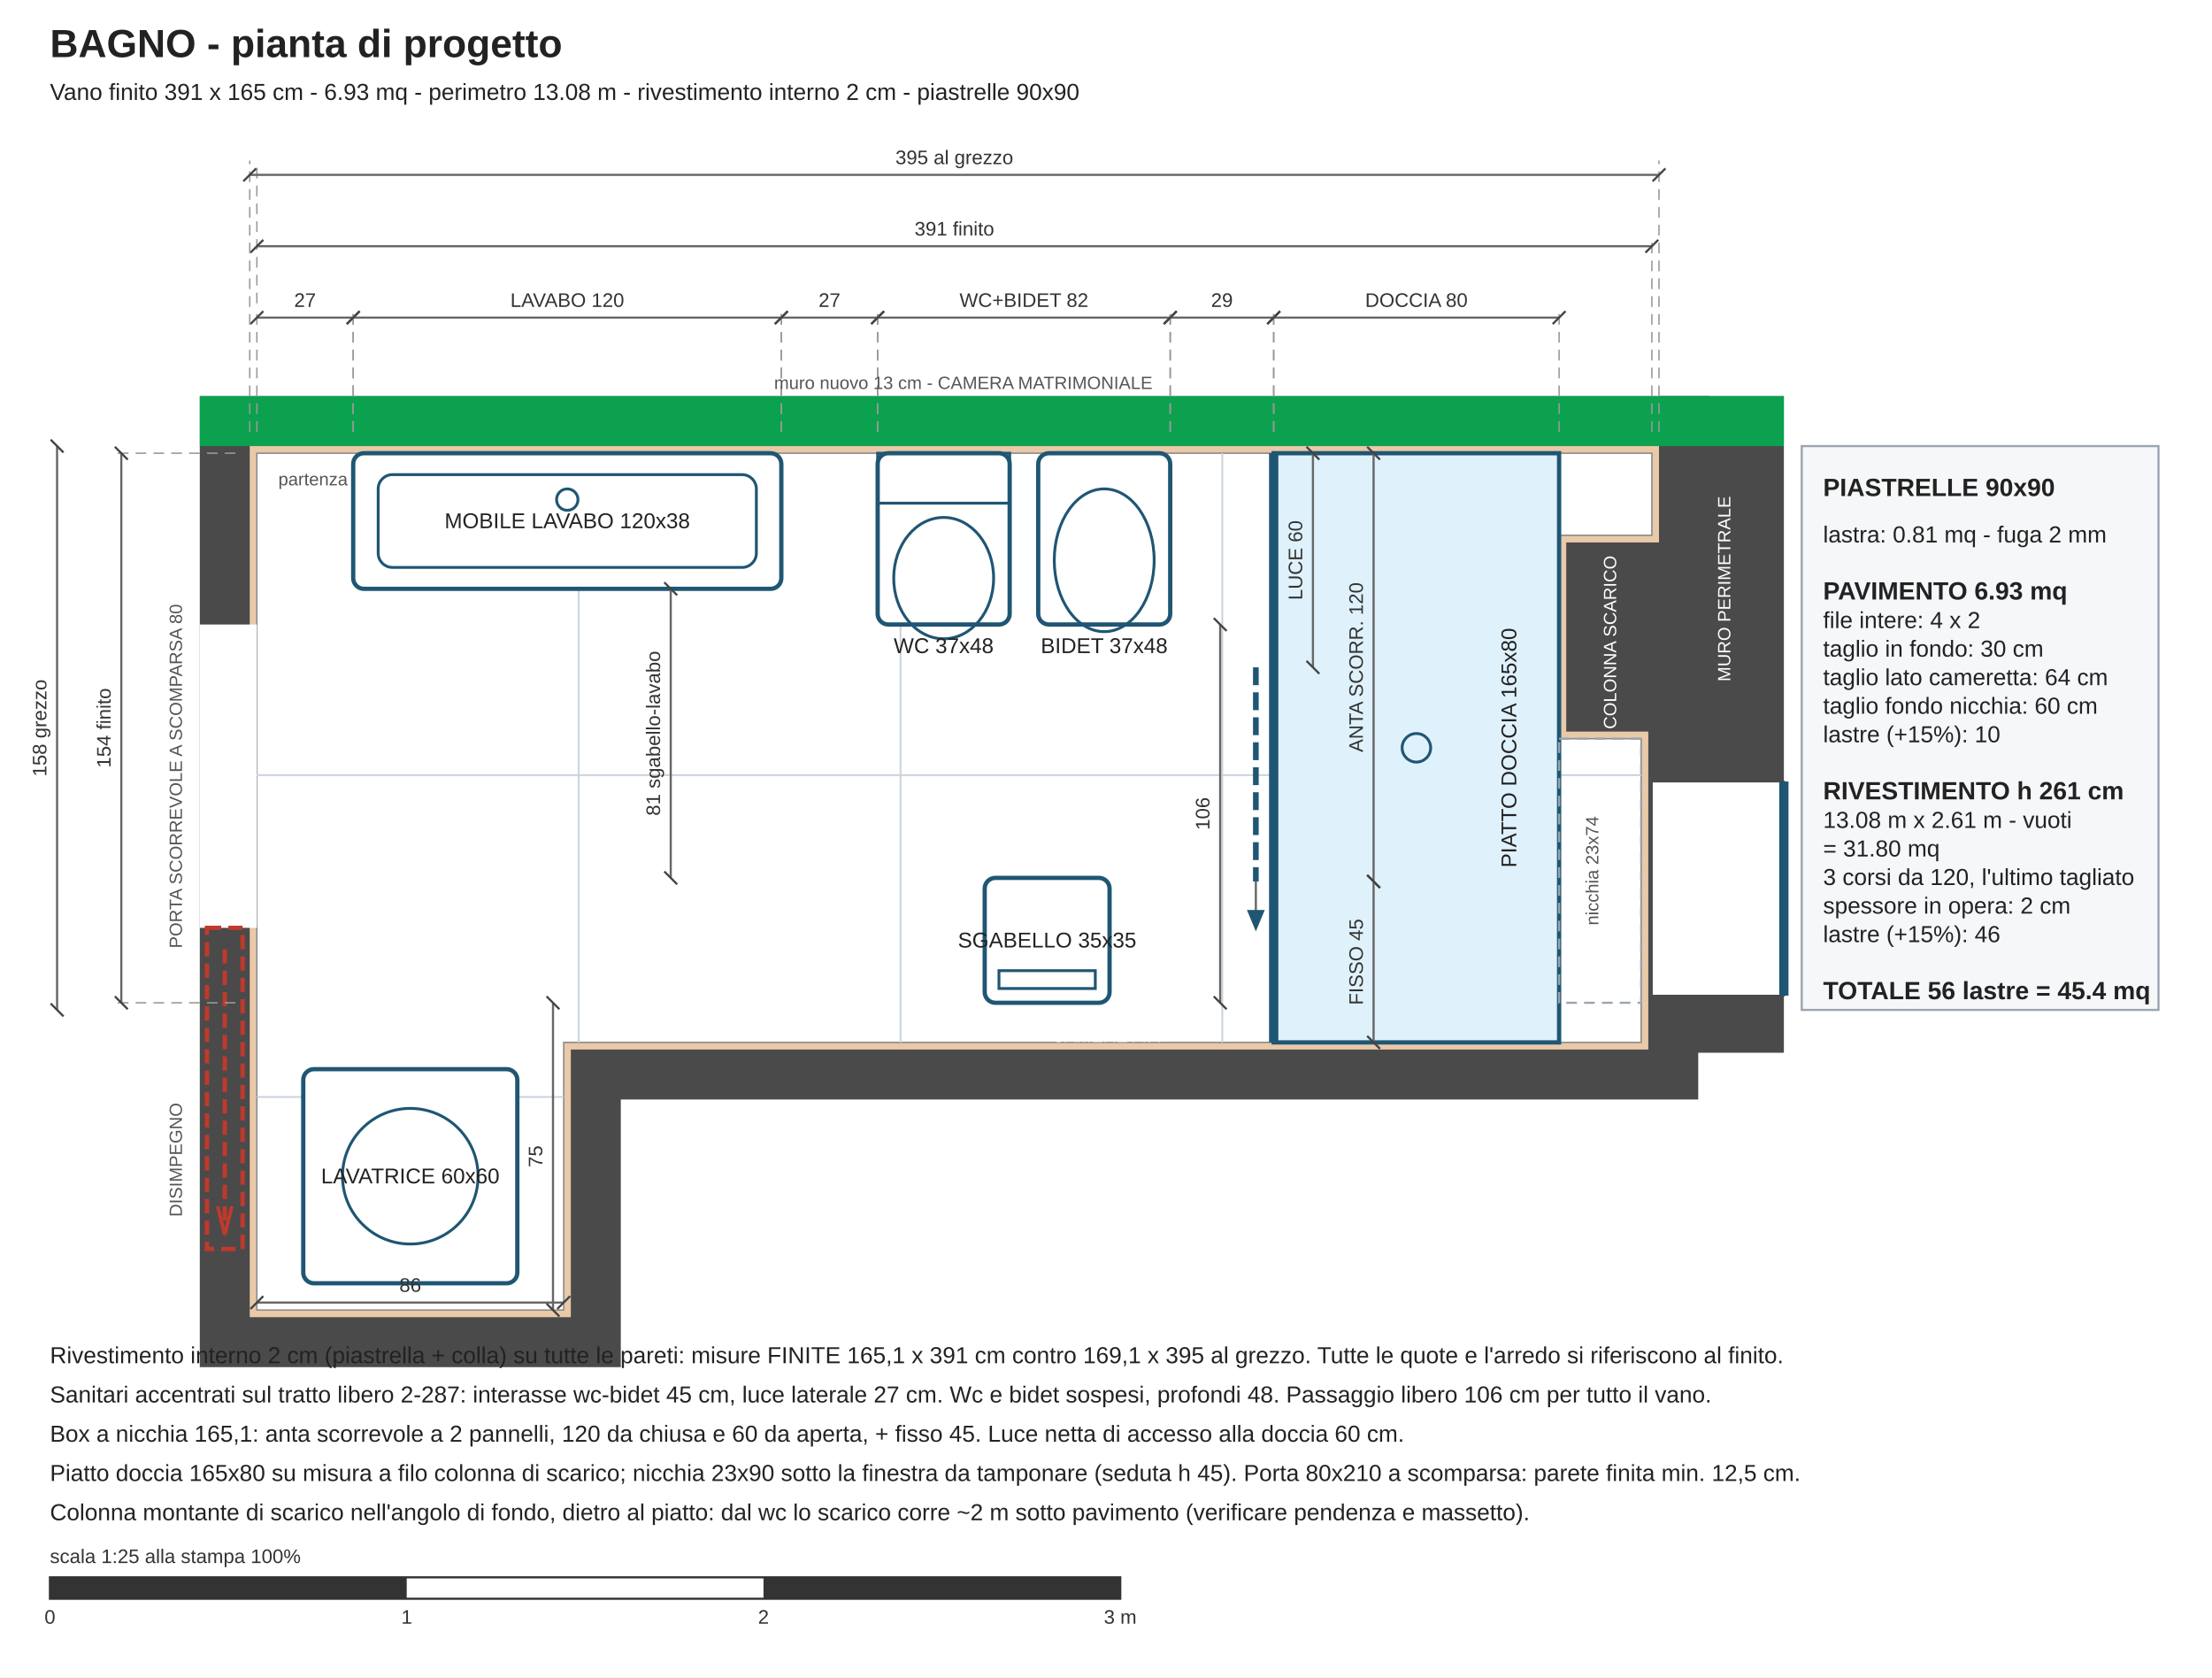
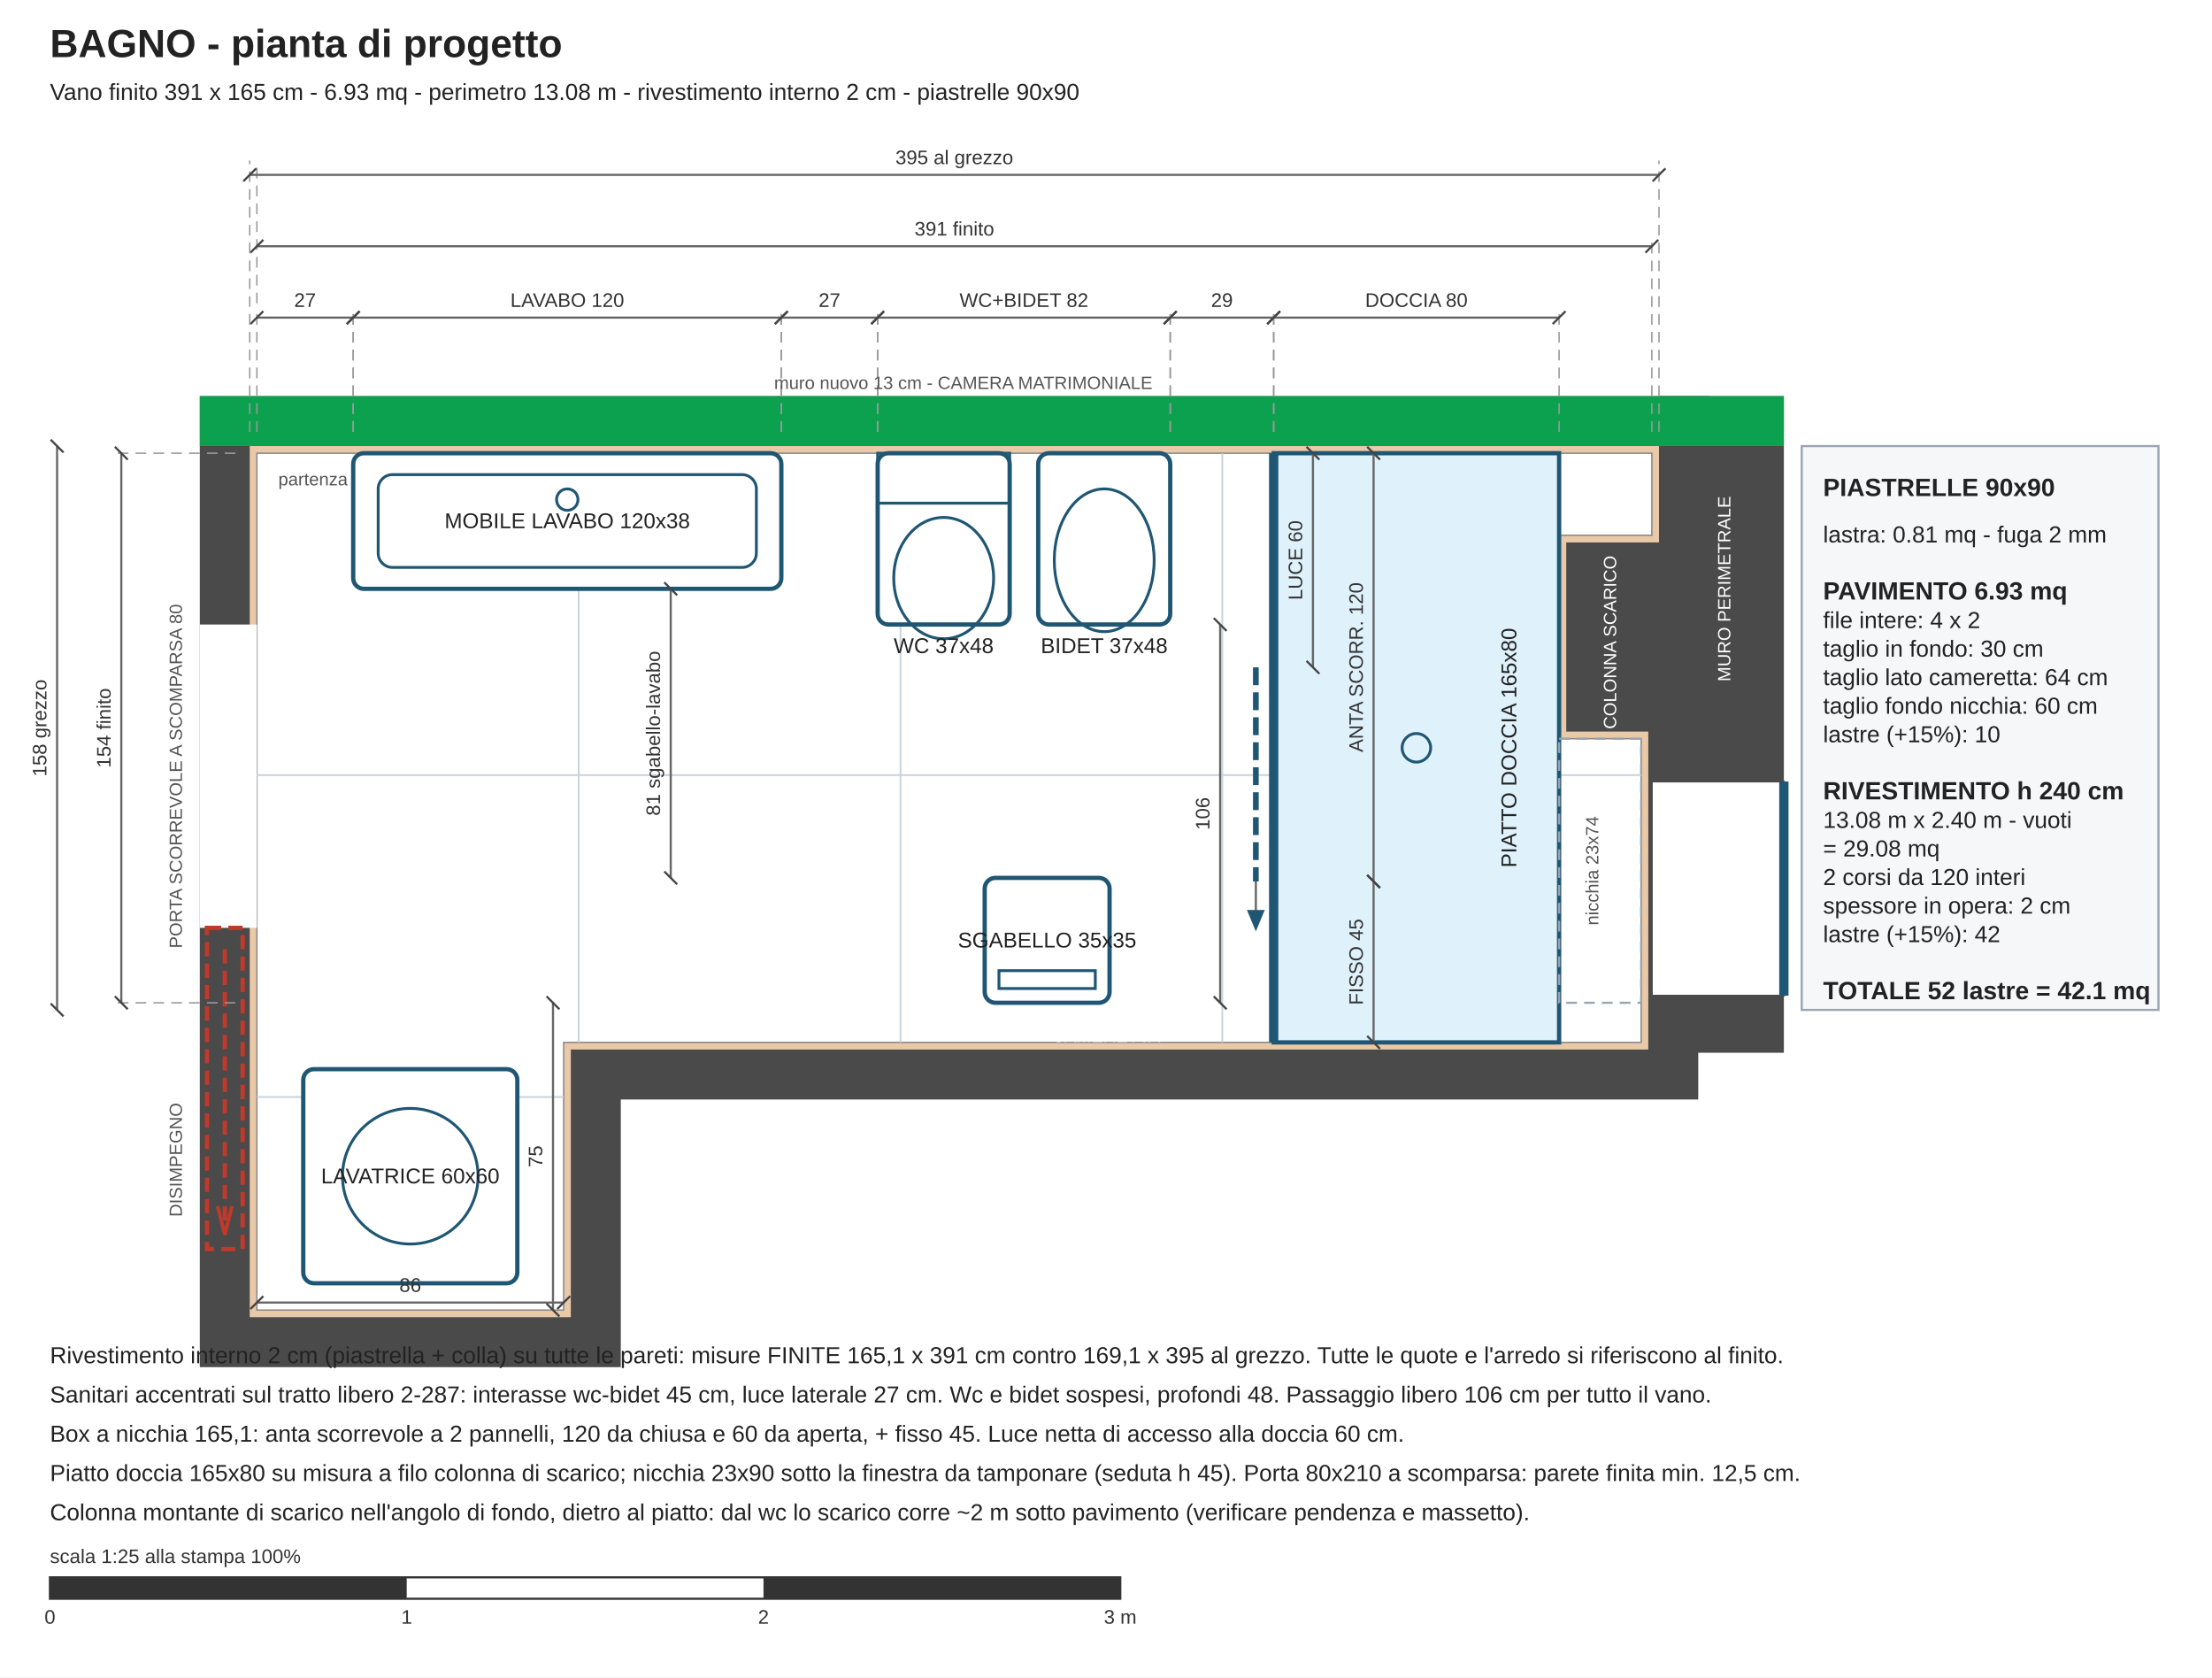
<svg xmlns="http://www.w3.org/2000/svg" width="24.80cm" height="18.80cm" viewBox="0 0 620 470">
  <defs>
    <marker id="tick" markerWidth="8" markerHeight="8" refX="4" refY="4" orient="auto">
      <line x1="1" y1="7" x2="7" y2="1" stroke="#444" stroke-width="1" />
    </marker>
    <style>
text { font-family: Arial, Helvetica, sans-serif; fill: #222; }
.t1 { font-size: 11px; font-weight: bold; }
.t2 { font-size: 6.5px; }
.t3 { font-size: 7px; font-weight: bold; }
.lbl { font-size: 6px; }
.lbls { font-size: 5px; fill: #555; }
.lblw { font-size: 5px; fill: #ffffff; }
.dim { font-size: 5.5px; fill: #333; }
.dl { stroke: #666; stroke-width: 0.6; }
.ext { stroke: #999; stroke-width: 0.4; stroke-dasharray: 3 2; }
.tile { stroke: #c9d3dc; stroke-width: 0.5; }
.riv { fill: #e9c9a8; stroke: none; }
.fix { fill: #ffffff; stroke: #1f5673; stroke-width: 1.2; }
.fixl { fill: none; stroke: #1f5673; stroke-width: 0.8; }
.glass { stroke: #1f5673; stroke-width: 2.6; }
.leaf { stroke: #1f5673; stroke-width: 1.6; stroke-dasharray: 5 2; }
.door { stroke: #c0392b; stroke-width: 1.2; stroke-dasharray: 4 2; fill: none; }
</style>
  </defs>
  <rect x="0.00" y="0.00" width="620.00" height="470.00" class="" fill="#ffffff" />
  <text x="14.00" y="16.00" class="t1" text-anchor="start">BAGNO - pianta di progetto</text>
  <text x="14.00" y="28.00" class="t2" text-anchor="start">Vano finito 391 x 165 cm - 6.93 mq - perimetro 13.08 m - rivestimento interno 2 cm - piastrelle 90x90</text>
  <g transform="translate(70,125)">
    <polygon points="-14.00,-14.00 409.00,-14.00 409.00,41.00 383.00,41.00 383.00,66.00 406.00,66.00 406.00,183.10 104.00,183.10 104.00,258.10 -14.00,258.10" fill="#4a4a4a" />
    <rect x="369.00" y="27.00" width="26.00" height="53.00" class="" fill="#4a4a4a" />
    <rect x="395.00" y="-14.00" width="35.00" height="184.00" class="" fill="#4a4a4a" />
    <rect x="-14.00" y="-14.00" width="444.00" height="14.00" class="" fill="#00b050" opacity="0.85" />
    <polygon points="0.00,0.00 395.00,0.00 395.00,27.00 369.00,27.00 369.00,80.00 392.00,80.00 392.00,169.10 90.00,169.10 90.00,244.10 0.00,244.10" class="riv" />
    <polygon points="2.00,2.00 393.00,2.00 393.00,25.00 367.00,25.00 367.00,82.00 390.00,82.00 390.00,167.10 88.00,167.10 88.00,242.10 2.00,242.10" fill="#ffffff" stroke="#8a8a8a" stroke-width="0.4" />
    <line x1="92.20" y1="2.00" x2="92.20" y2="167.10" class="tile" />
    <line x1="182.40" y1="2.00" x2="182.40" y2="167.10" class="tile" />
    <line x1="272.60" y1="2.00" x2="272.60" y2="167.10" class="tile" />
    <line x1="362.80" y1="2.00" x2="362.80" y2="167.10" class="tile" />
    <line x1="2.00" y1="92.20" x2="390.00" y2="92.20" class="tile" />
    <line x1="2.00" y1="182.40" x2="88.00" y2="182.40" class="tile" />
    <text x="8.00" y="11.00" class="lbls" text-anchor="start">partenza posa</text>
    <rect x="393.00" y="94.00" width="37.00" height="60.00" class="" fill="#ffffff" stroke="#4a4a4a" stroke-width="0.5" />
    <line x1="430.00" y1="94.00" x2="430.00" y2="154.00" class="glass" />
    <text x="405.00" y="124.00" class="lblw" text-anchor="middle" transform="rotate(-90 405.00 124.00)">FINESTRA 60</text>
    <rect x="-14.00" y="50.00" width="16.00" height="85.00" class="" fill="#ffffff" />
    <rect x="-12.00" y="135.00" width="10.00" height="90.00" class="door" />
    <line x1="-7.00" y1="141.00" x2="-7.00" y2="219.00" class="door" />
    <path d="M -9.0,213 L -7.0,221 L -5.0,213" fill="none" stroke="#c0392b" stroke-width="1" />
    <text x="-19.00" y="92.50" class="lbls" text-anchor="middle" transform="rotate(-90 -19.00 92.50)">PORTA SCORREVOLE A SCOMPARSA 80</text>
    <rect x="29.00" y="2.00" width="120.00" height="38.00" class="fix" rx="3" />
    <rect x="36.00" y="8.00" width="106.00" height="26.00" class="fixl" rx="4" />
    <circle cx="89.0" cy="15.0" r="3" class="fixl" />
    <text x="89.00" y="23.00" class="lbl" text-anchor="middle">MOBILE LAVABO 120x38</text>
    <rect x="176.00" y="2.00" width="37.00" height="48.00" class="fix" rx="3" />
    <rect x="176.00" y="2.00" width="37.00" height="14.00" class="fixl" />
    <ellipse cx="194.5" cy="37" rx="14" ry="17" class="fixl" />
    <text x="194.50" y="58.00" class="lbl" text-anchor="middle">WC 37x48</text>
    <rect x="221.00" y="2.00" width="37.00" height="48.00" class="fix" rx="3" />
    <ellipse cx="239.5" cy="32" rx="14" ry="20" class="fixl" />
    <text x="239.50" y="58.00" class="lbl" text-anchor="middle">BIDET 37x48</text>
    <rect x="287.00" y="2.00" width="80.00" height="165.10" class="" fill="#dff1fb" stroke="#1f5673" stroke-width="1.2" />
    <circle cx="327.0" cy="84.55" r="4" class="fixl" />
    <text x="355.00" y="84.55" class="lbl" text-anchor="middle" transform="rotate(-90 355.00 84.55)">PIATTO DOCCIA 165x80</text>
    <rect x="206.00" y="121.00" width="35.00" height="35.00" class="fix" rx="3" />
    <rect x="210.00" y="147.00" width="27.00" height="5.00" class="fixl" />
    <text x="223.50" y="140.50" class="lbl" text-anchor="middle">SGABELLO 35x35</text>
    <rect x="15.00" y="174.60" width="60.00" height="60.00" class="fix" rx="3" />
    <circle cx="45.0" cy="204.6" r="19" class="fixl" />
    <text x="45.00" y="206.60" class="lbl" text-anchor="middle">LAVATRICE 60x60</text>
    <line x1="287.00" y1="2.00" x2="287.00" y2="167.10" class="glass" />
    <line x1="282.00" y1="62.00" x2="282.00" y2="122.00" class="leaf" />
    <line x1="282.00" y1="122.00" x2="282.00" y2="134.00" class="dl" />
    <path d="M 282,136 l -2.5,-6 l 5,0 Z" fill="#1f5673" />
    <line x1="298.00" y1="2.00" x2="298.00" y2="62.00" class="dl" marker-start="url(#tick)" marker-end="url(#tick)" />
    <text x="295.00" y="32.00" class="dim" text-anchor="middle" transform="rotate(-90 295.00 32.00)">LUCE 60</text>
    <line x1="315.00" y1="2.00" x2="315.00" y2="122.00" class="dl" marker-start="url(#tick)" marker-end="url(#tick)" />
    <text x="312.00" y="62.00" class="dim" text-anchor="middle" transform="rotate(-90 312.00 62.00)">ANTA SCORR. 120</text>
    <line x1="315.00" y1="122.00" x2="315.00" y2="167.10" class="dl" marker-start="url(#tick)" marker-end="url(#tick)" />
    <text x="312.00" y="144.55" class="dim" text-anchor="middle" transform="rotate(-90 312.00 144.55)">FISSO 45</text>
    <rect x="367.00" y="82.00" width="23.00" height="74.00" class="" fill="none" stroke="#9aa5b1" stroke-width="0.6" stroke-dasharray="3 2" />
    <text x="378.00" y="119.00" class="lbls" text-anchor="middle" transform="rotate(-90 378.00 119.00)">nicchia 23x74</text>
    <text x="383.00" y="55.00" class="lblw" text-anchor="middle" transform="rotate(-90 383.00 55.00)">COLONNA SCARICO</text>
    <line x1="2.00" y1="-4.00" x2="2.00" y2="-38.00" class="ext" />
    <line x1="29.00" y1="-4.00" x2="29.00" y2="-38.00" class="ext" />
    <line x1="2.00" y1="-36.00" x2="29.00" y2="-36.00" class="dl" marker-start="url(#tick)" marker-end="url(#tick)" />
    <text x="15.50" y="-39.00" class="dim" text-anchor="middle">27</text>
    <line x1="29.00" y1="-4.00" x2="29.00" y2="-38.00" class="ext" />
    <line x1="149.00" y1="-4.00" x2="149.00" y2="-38.00" class="ext" />
    <line x1="29.00" y1="-36.00" x2="149.00" y2="-36.00" class="dl" marker-start="url(#tick)" marker-end="url(#tick)" />
    <text x="89.00" y="-39.00" class="dim" text-anchor="middle">LAVABO 120</text>
    <line x1="149.00" y1="-4.00" x2="149.00" y2="-38.00" class="ext" />
    <line x1="176.00" y1="-4.00" x2="176.00" y2="-38.00" class="ext" />
    <line x1="149.00" y1="-36.00" x2="176.00" y2="-36.00" class="dl" marker-start="url(#tick)" marker-end="url(#tick)" />
    <text x="162.50" y="-39.00" class="dim" text-anchor="middle">27</text>
    <line x1="176.00" y1="-4.00" x2="176.00" y2="-38.00" class="ext" />
    <line x1="258.00" y1="-4.00" x2="258.00" y2="-38.00" class="ext" />
    <line x1="176.00" y1="-36.00" x2="258.00" y2="-36.00" class="dl" marker-start="url(#tick)" marker-end="url(#tick)" />
    <text x="217.00" y="-39.00" class="dim" text-anchor="middle">WC+BIDET 82</text>
    <line x1="258.00" y1="-4.00" x2="258.00" y2="-38.00" class="ext" />
    <line x1="287.00" y1="-4.00" x2="287.00" y2="-38.00" class="ext" />
    <line x1="258.00" y1="-36.00" x2="287.00" y2="-36.00" class="dl" marker-start="url(#tick)" marker-end="url(#tick)" />
    <text x="272.50" y="-39.00" class="dim" text-anchor="middle">29</text>
    <line x1="287.00" y1="-4.00" x2="287.00" y2="-38.00" class="ext" />
    <line x1="367.00" y1="-4.00" x2="367.00" y2="-38.00" class="ext" />
    <line x1="287.00" y1="-36.00" x2="367.00" y2="-36.00" class="dl" marker-start="url(#tick)" marker-end="url(#tick)" />
    <text x="327.00" y="-39.00" class="dim" text-anchor="middle">DOCCIA 80</text>
    <line x1="2.00" y1="-40.00" x2="2.00" y2="-80.00" class="ext" />
    <line x1="393.00" y1="-4.00" x2="393.00" y2="-58.00" class="ext" />
    <line x1="2.00" y1="-56.00" x2="393.00" y2="-56.00" class="dl" marker-start="url(#tick)" marker-end="url(#tick)" />
    <text x="197.50" y="-59.00" class="dim" text-anchor="middle">391 finito</text>
    <line x1="0.00" y1="-4.00" x2="0.00" y2="-80.00" class="ext" />
    <line x1="395.00" y1="-4.00" x2="395.00" y2="-80.00" class="ext" />
    <line x1="0.00" y1="-76.00" x2="395.00" y2="-76.00" class="dl" marker-start="url(#tick)" marker-end="url(#tick)" />
    <text x="197.50" y="-79.00" class="dim" text-anchor="middle">395 al grezzo</text>
    <line x1="-4.00" y1="2.00" x2="-38.00" y2="2.00" class="ext" />
    <line x1="-4.00" y1="156.00" x2="-38.00" y2="156.00" class="ext" />
    <line x1="-36.00" y1="2.00" x2="-36.00" y2="156.00" class="dl" marker-start="url(#tick)" marker-end="url(#tick)" />
    <text x="-39.00" y="79.00" class="dim" text-anchor="middle" transform="rotate(-90 -39.00 79.00)">154 finito</text>
    <line x1="-54.00" y1="0.00" x2="-54.00" y2="158.00" class="dl" marker-start="url(#tick)" marker-end="url(#tick)" />
    <text x="-57.00" y="79.00" class="dim" text-anchor="middle" transform="rotate(-90 -57.00 79.00)">158 grezzo</text>
    <line x1="118.00" y1="40.00" x2="118.00" y2="121.00" class="dl" marker-start="url(#tick)" marker-end="url(#tick)" />
    <text x="115.00" y="80.50" class="dim" text-anchor="middle" transform="rotate(-90 115.00 80.50)">81 sgabello-lavabo</text>
    <line x1="272.00" y1="50.00" x2="272.00" y2="156.00" class="dl" marker-start="url(#tick)" marker-end="url(#tick)" />
    <text x="269.00" y="103.00" class="dim" text-anchor="middle" transform="rotate(-90 269.00 103.00)">106</text>
    <line x1="2.00" y1="240.00" x2="88.00" y2="240.00" class="dl" marker-start="url(#tick)" marker-end="url(#tick)" />
    <text x="45.00" y="237.00" class="dim" text-anchor="middle">86</text>
    <line x1="85.00" y1="156.00" x2="85.00" y2="242.10" class="dl" marker-start="url(#tick)" marker-end="url(#tick)" />
    <text x="82.00" y="199.05" class="dim" text-anchor="middle" transform="rotate(-90 82.00 199.05)">75</text>
    <text x="200.00" y="-16.00" class="lbls" text-anchor="middle">muro nuovo 13 cm  -  CAMERA MATRIMONIALE</text>
    <text x="240.00" y="167.00" class="lblw" text-anchor="middle">CAMERETTA</text>
    <text x="-19.00" y="200.00" class="lbls" text-anchor="middle" transform="rotate(-90 -19.00 200.00)">DISIMPEGNO</text>
    <text x="415.00" y="40.00" class="lblw" text-anchor="middle" transform="rotate(-90 415.00 40.00)">MURO PERIMETRALE</text>
  </g>
  <rect x="505.00" y="125.00" width="100.00" height="158.00" class="" fill="#f5f7f9" stroke="#9aa5b1" stroke-width="0.6" />
  <text x="511.00" y="139.00" class="t3" text-anchor="start">PIASTRELLE 90x90</text>
  <text x="511.00" y="152.00" class="t2" text-anchor="start">lastra: 0.81 mq - fuga 2 mm</text>
  <text x="511.00" y="160.00" class="t2" text-anchor="start" />
  <text x="511.00" y="168.00" class="t3" text-anchor="start">PAVIMENTO  6.93 mq</text>
  <text x="511.00" y="176.00" class="t2" text-anchor="start">  file intere: 4 x 2</text>
  <text x="511.00" y="184.00" class="t2" text-anchor="start">  taglio in fondo: 30 cm</text>
  <text x="511.00" y="192.00" class="t2" text-anchor="start">  taglio lato cameretta: 64 cm</text>
  <text x="511.00" y="200.00" class="t2" text-anchor="start">  taglio fondo nicchia: 60 cm</text>
  <text x="511.00" y="208.00" class="t2" text-anchor="start">  lastre (+15%): 10</text>
  <text x="511.00" y="216.00" class="t2" text-anchor="start" />
-   <text x="511.00" y="224.00" class="t3" text-anchor="start">RIVESTIMENTO h 261 cm</text>
-   <text x="511.00" y="232.00" class="t2" text-anchor="start">  13.08 m x 2.61 m - vuoti</text>
-   <text x="511.00" y="240.00" class="t2" text-anchor="start">  = 31.80 mq</text>
-   <text x="511.00" y="248.00" class="t2" text-anchor="start">  3 corsi da 120, l'ultimo tagliato</text>
+   <text x="511.00" y="224.00" class="t3" text-anchor="start">RIVESTIMENTO h 240 cm</text>
+   <text x="511.00" y="232.00" class="t2" text-anchor="start">  13.08 m x 2.40 m - vuoti</text>
+   <text x="511.00" y="240.00" class="t2" text-anchor="start">  = 29.08 mq</text>
+   <text x="511.00" y="248.00" class="t2" text-anchor="start">  2 corsi da 120 interi</text>
  <text x="511.00" y="256.00" class="t2" text-anchor="start">  spessore in opera: 2 cm</text>
-   <text x="511.00" y="264.00" class="t2" text-anchor="start">  lastre (+15%): 46</text>
+   <text x="511.00" y="264.00" class="t2" text-anchor="start">  lastre (+15%): 42</text>
  <text x="511.00" y="272.00" class="t2" text-anchor="start" />
-   <text x="511.00" y="280.00" class="t3" text-anchor="start">TOTALE 56 lastre = 45.4 mq</text>
+   <text x="511.00" y="280.00" class="t3" text-anchor="start">TOTALE 52 lastre = 42.1 mq</text>
  <text x="14.00" y="382.00" class="t2" text-anchor="start">Rivestimento interno 2 cm (piastrella + colla) su tutte le pareti: misure FINITE 165,1 x 391 cm contro 169,1 x 395 al grezzo. Tutte le quote e l'arredo si riferiscono al finito.</text>
  <text x="14.00" y="393.00" class="t2" text-anchor="start">Sanitari accentrati sul tratto libero 2-287: interasse wc-bidet 45 cm, luce laterale 27 cm. Wc e bidet sospesi, profondi 48. Passaggio libero 106 cm per tutto il vano.</text>
  <text x="14.00" y="404.00" class="t2" text-anchor="start">Box a nicchia 165,1: anta scorrevole a 2 pannelli, 120 da chiusa e 60 da aperta, + fisso 45. Luce netta di accesso alla doccia 60 cm.</text>
  <text x="14.00" y="415.00" class="t2" text-anchor="start">Piatto doccia 165x80 su misura a filo colonna di scarico; nicchia 23x90 sotto la finestra da tamponare (seduta h 45). Porta 80x210 a scomparsa: parete finita min. 12,5 cm.</text>
  <text x="14.00" y="426.00" class="t2" text-anchor="start">Colonna montante di scarico nell'angolo di fondo, dietro al piatto: dal wc lo scarico corre ~2 m sotto pavimento (verificare pendenza e massetto).</text>
  <text x="14.00" y="438.00" class="dim" text-anchor="start">scala 1:25 alla stampa 100%</text>
  <rect x="14.00" y="442.00" width="300.00" height="6.00" class="" fill="none" stroke="#333" stroke-width="0.6" />
  <rect x="14.00" y="442.00" width="100.00" height="6.00" class="" fill="#333" />
  <text x="14.00" y="455.00" class="dim" text-anchor="middle">0</text>
  <text x="114.00" y="455.00" class="dim" text-anchor="middle">1</text>
  <rect x="214.00" y="442.00" width="100.00" height="6.00" class="" fill="#333" />
  <text x="214.00" y="455.00" class="dim" text-anchor="middle">2</text>
  <text x="314.00" y="455.00" class="dim" text-anchor="middle">3 m</text>
</svg>
